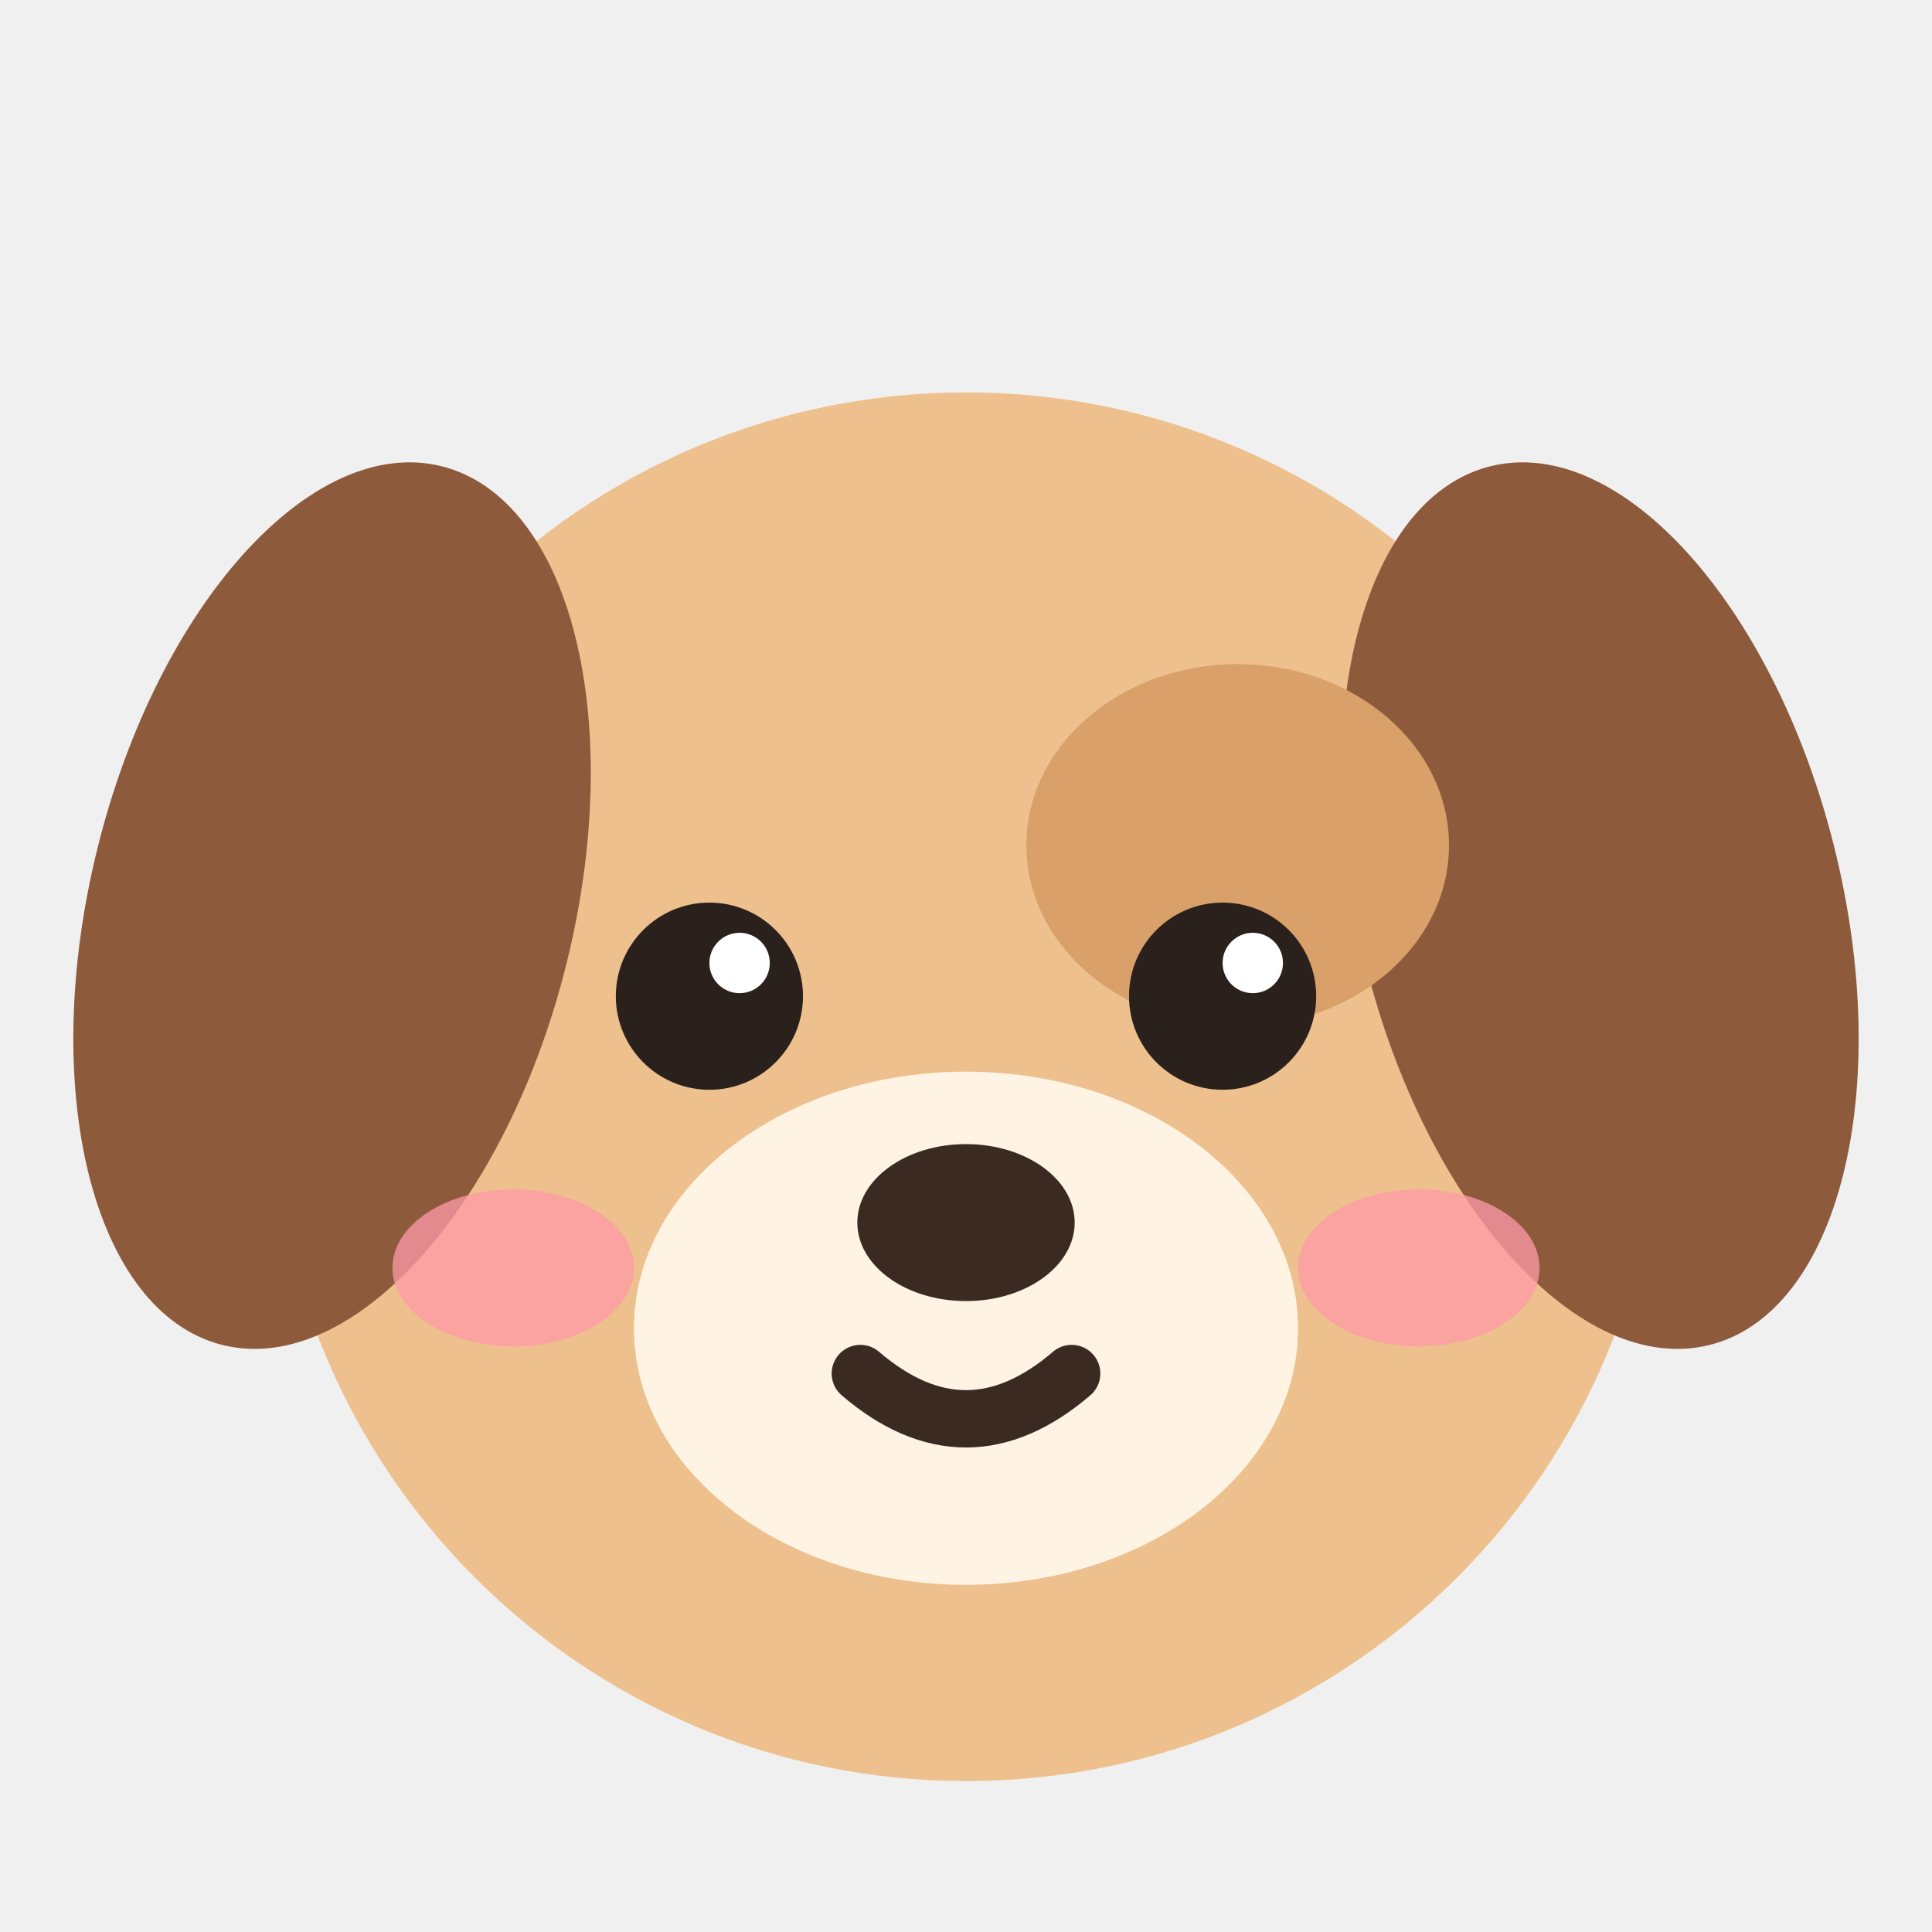
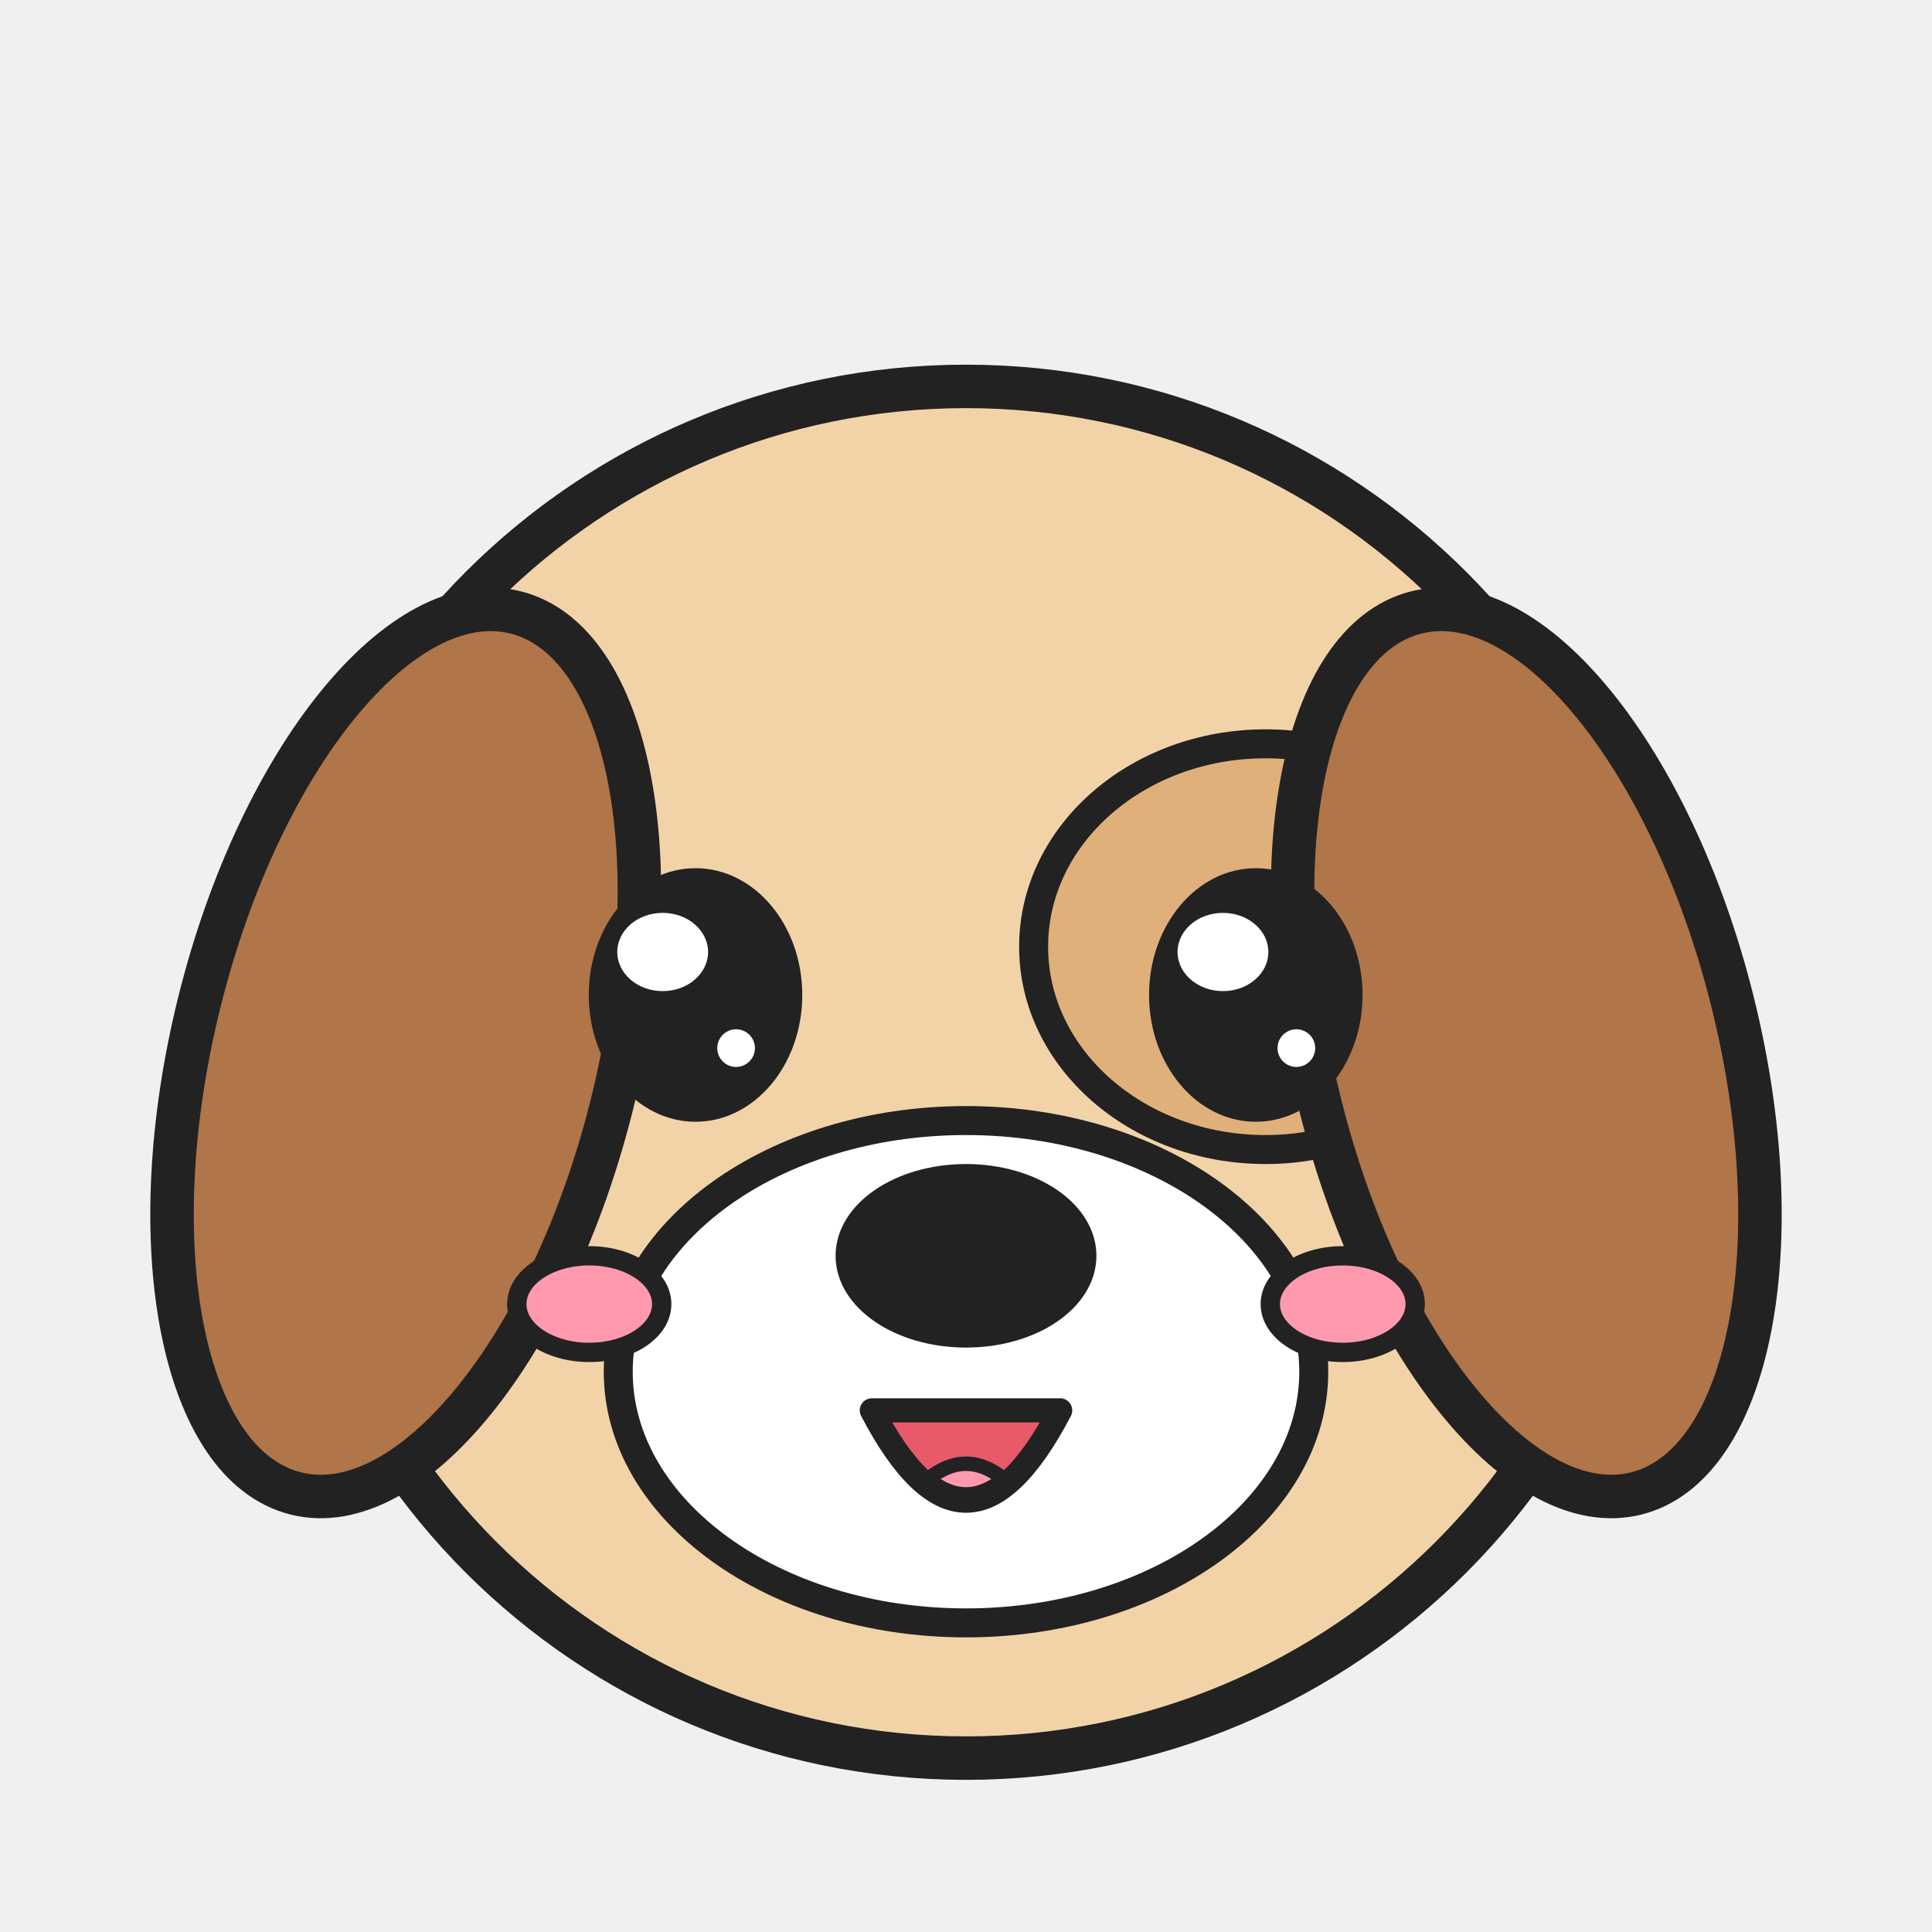
- <svg xmlns="http://www.w3.org/2000/svg" width="64" height="64" viewBox="0 0 64 64">
-   <circle cx="32" cy="36" r="23" fill="#EDC08D" />
-   <ellipse cx="11" cy="30" rx="8" ry="15" fill="#8D5A3B" transform="rotate(14 11 30)" />
-   <ellipse cx="53" cy="30" rx="8" ry="15" fill="#8D5A3B" transform="rotate(-14 53 30)" />
-   <ellipse cx="41" cy="28" rx="7" ry="6" fill="#D9A06A" />
-   <ellipse cx="32" cy="44" rx="11" ry="8.5" fill="#FFF4E4" />
-   <circle cx="23.5" cy="33" r="3.1" fill="#2A211D" />
-   <circle cx="24.5" cy="31.9" r="1" fill="#FFFFFF" />
-   <ellipse cx="17" cy="42" rx="4" ry="2.6" fill="#FF9AA8" opacity="0.75" />
-   <circle cx="40.5" cy="33" r="3.1" fill="#2A211D" />
-   <circle cx="41.5" cy="31.9" r="1" fill="#FFFFFF" />
-   <ellipse cx="47" cy="42" rx="4" ry="2.6" fill="#FF9AA8" opacity="0.75" />
-   <ellipse cx="32" cy="40.5" rx="3.6" ry="2.6" fill="#3B2A22" />
-   <path d="M28.5 45.5q3.5 3 7 0" stroke="#3B2A22" stroke-width="1.9" fill="none" stroke-linecap="round" />
+ <svg xmlns="http://www.w3.org/2000/svg" width="64" height="64" viewBox="0 0 400 400">
+   <circle cx="200" cy="222" r="142" fill="#F2D3A8" stroke="#222222" stroke-width="9" stroke-linejoin="round" stroke-linecap="round" />
+   <ellipse cx="262" cy="196" rx="48" ry="42" fill="#E0B07A" stroke="#222222" stroke-width="6" stroke-linejoin="round" stroke-linecap="round" />
+   <ellipse cx="84" cy="218" rx="44" ry="94" fill="#B07548" stroke="#222222" stroke-width="9" stroke-linejoin="round" stroke-linecap="round" transform="rotate(14 84 218)" />
+   <g transform="translate(400.0 0) scale(-1 1)">
+     <ellipse cx="84" cy="218" rx="44" ry="94" fill="#B07548" stroke="#222222" stroke-width="9" stroke-linejoin="round" stroke-linecap="round" transform="rotate(14 84 218)" />
+   </g>
+   <ellipse cx="200" cy="284" rx="72" ry="52" fill="#FFFFFF" stroke="#222222" stroke-width="6" stroke-linejoin="round" stroke-linecap="round" />
+   <ellipse cx="200" cy="260" rx="25" ry="17" fill="#222222" stroke="#222222" stroke-width="4" stroke-linejoin="round" stroke-linecap="round" />
+   <path d="M180.5 292.0 Q 200.0 329.4 219.5 292.0 Z" fill="#E85A6A" stroke="#222222" stroke-width="5" stroke-linejoin="round" stroke-linecap="round" />
+   <path d="M192.2 306.2 Q 200.0 299.9 207.8 306.2 Q 200.0 312.6 192.2 306.2 Z" fill="#FF9AAE" stroke="#222222" stroke-width="3" stroke-linejoin="round" stroke-linecap="round" />
+   <ellipse cx="144" cy="206" rx="22.1" ry="26.25" fill="#222222" />
+   <ellipse cx="137.2" cy="197.1" rx="9.4" ry="8.1" fill="#FFFFFF" />
+   <circle cx="152.4" cy="217.0" r="3.9" fill="#FFFFFF" />
+   <ellipse cx="260" cy="206" rx="22.1" ry="26.25" fill="#222222" />
+   <ellipse cx="253.2" cy="197.1" rx="9.4" ry="8.1" fill="#FFFFFF" />
+   <circle cx="268.4" cy="217.0" r="3.9" fill="#FFFFFF" />
+   <ellipse cx="122" cy="270" rx="15" ry="10" fill="#FF9AAE" stroke="#222222" stroke-width="4" stroke-linejoin="round" stroke-linecap="round" />
+   <ellipse cx="278" cy="270" rx="15" ry="10" fill="#FF9AAE" stroke="#222222" stroke-width="4" stroke-linejoin="round" stroke-linecap="round" />
</svg>
